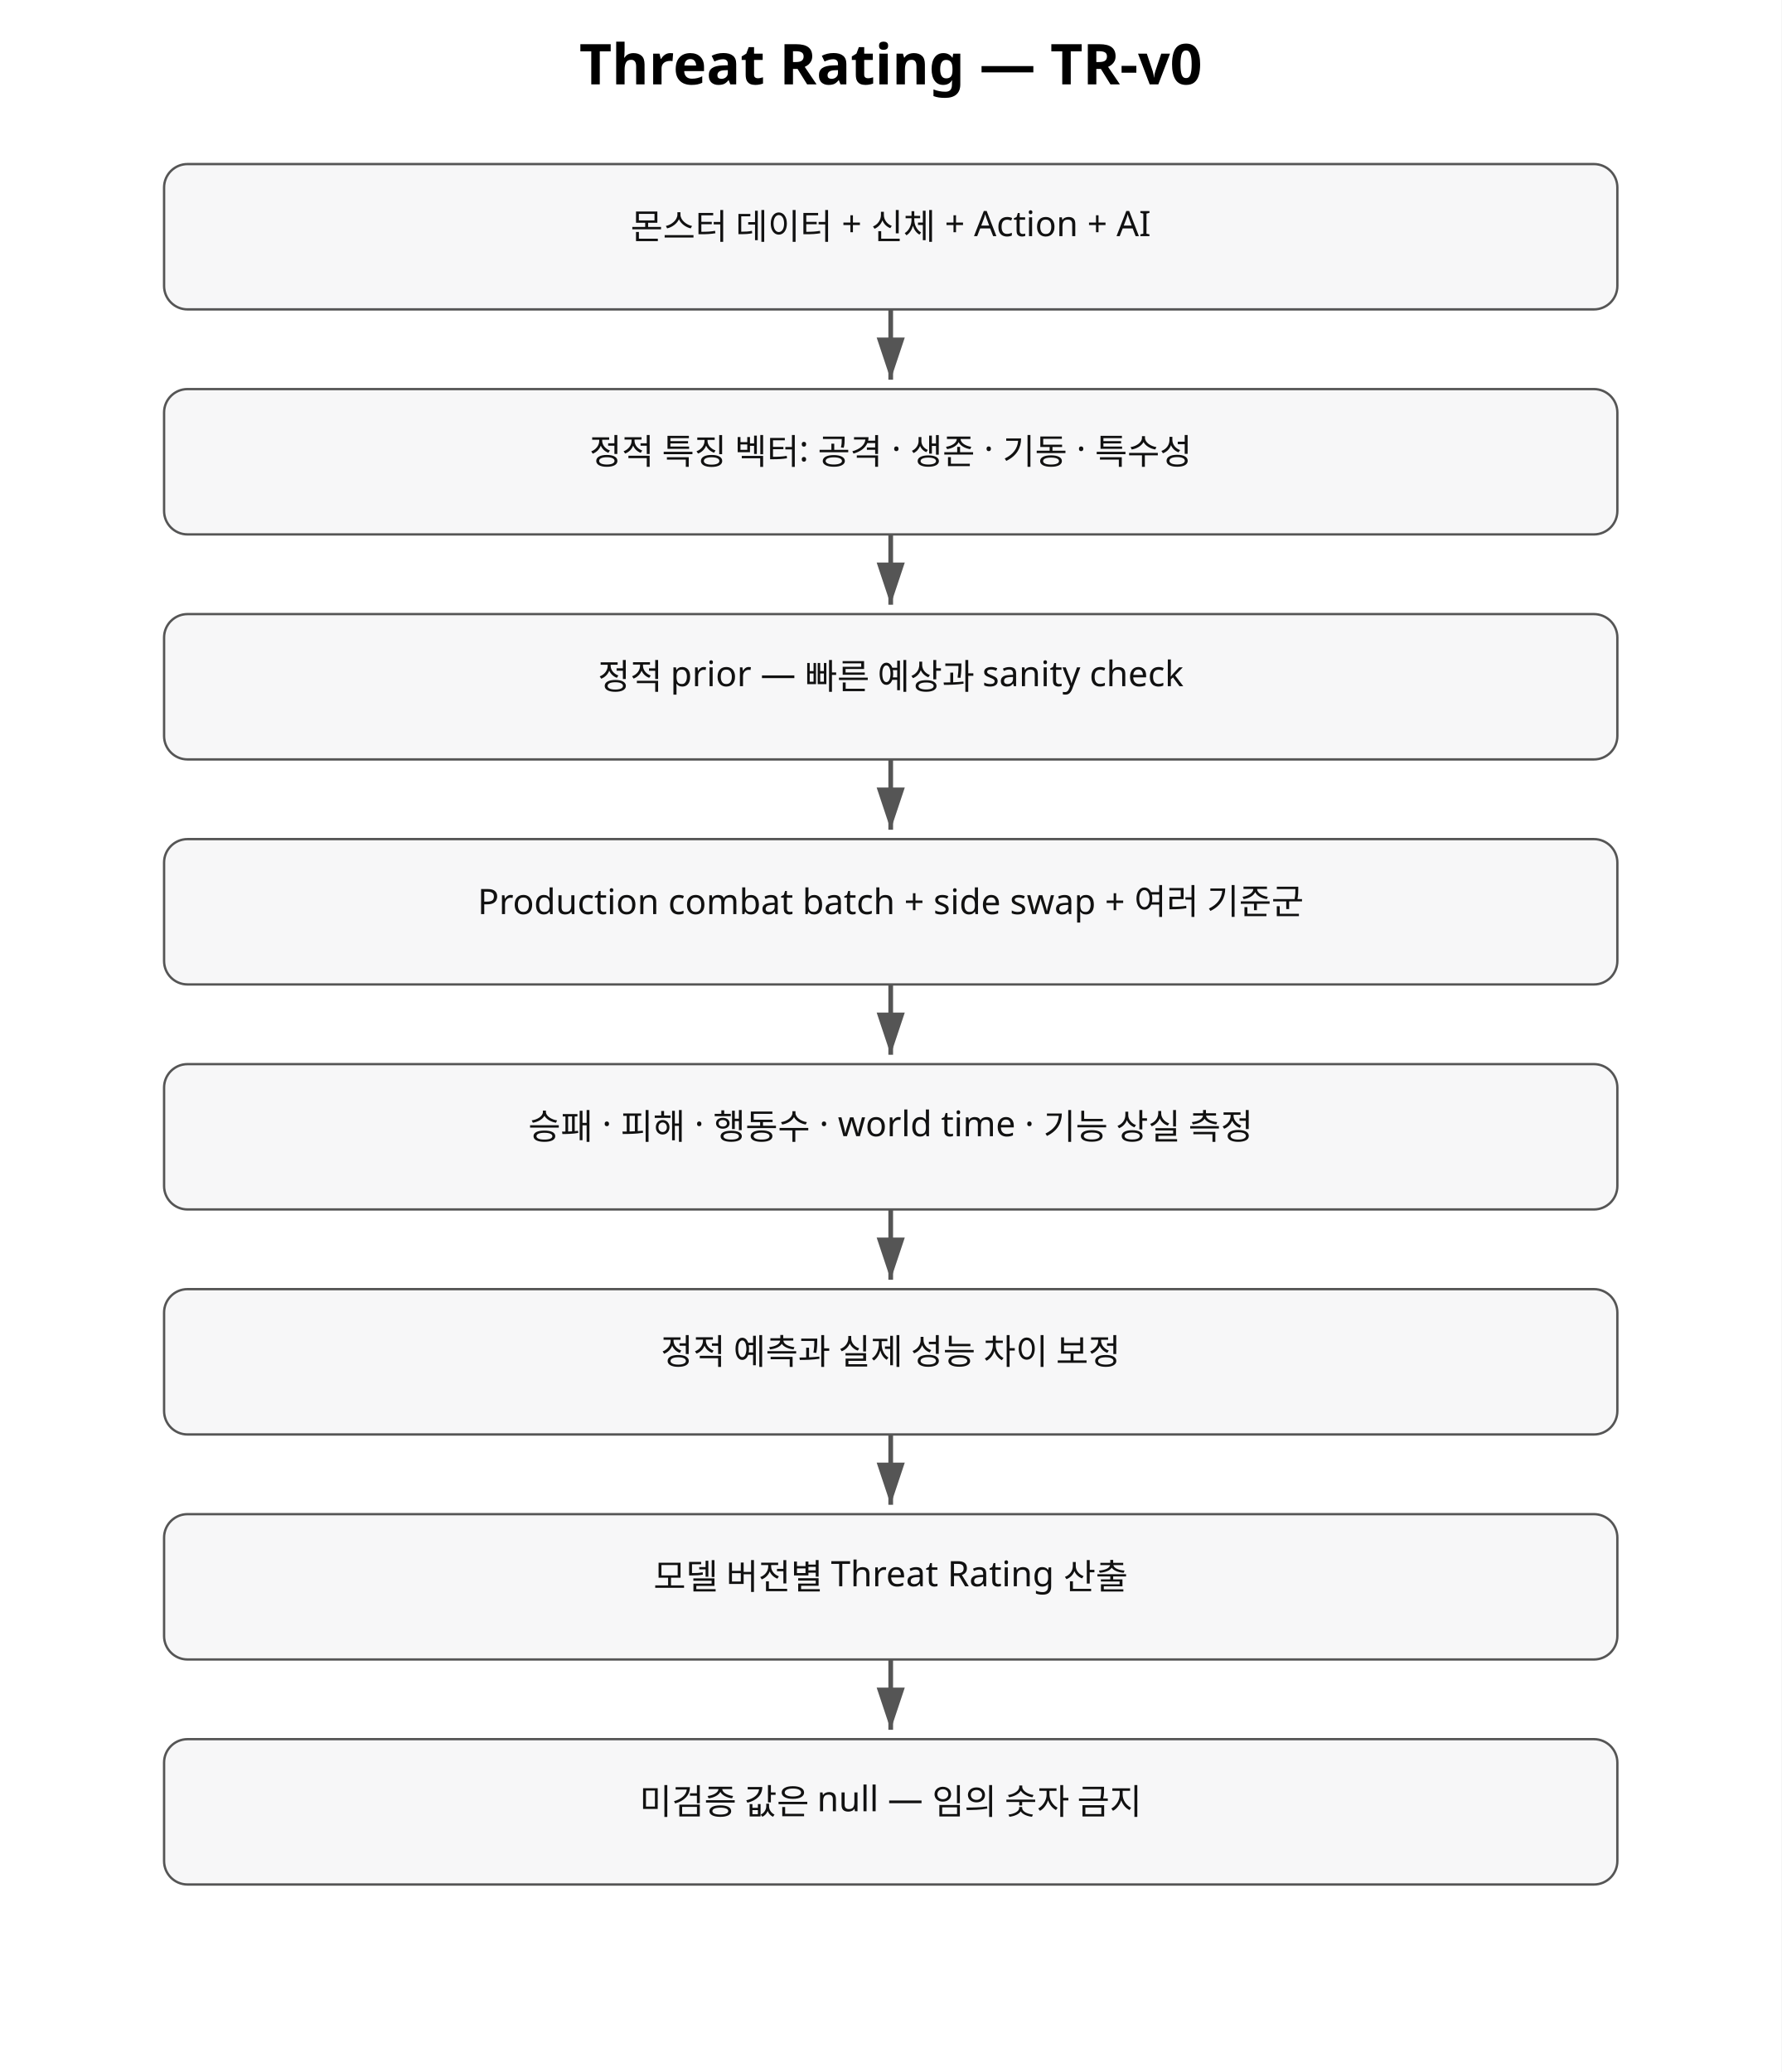
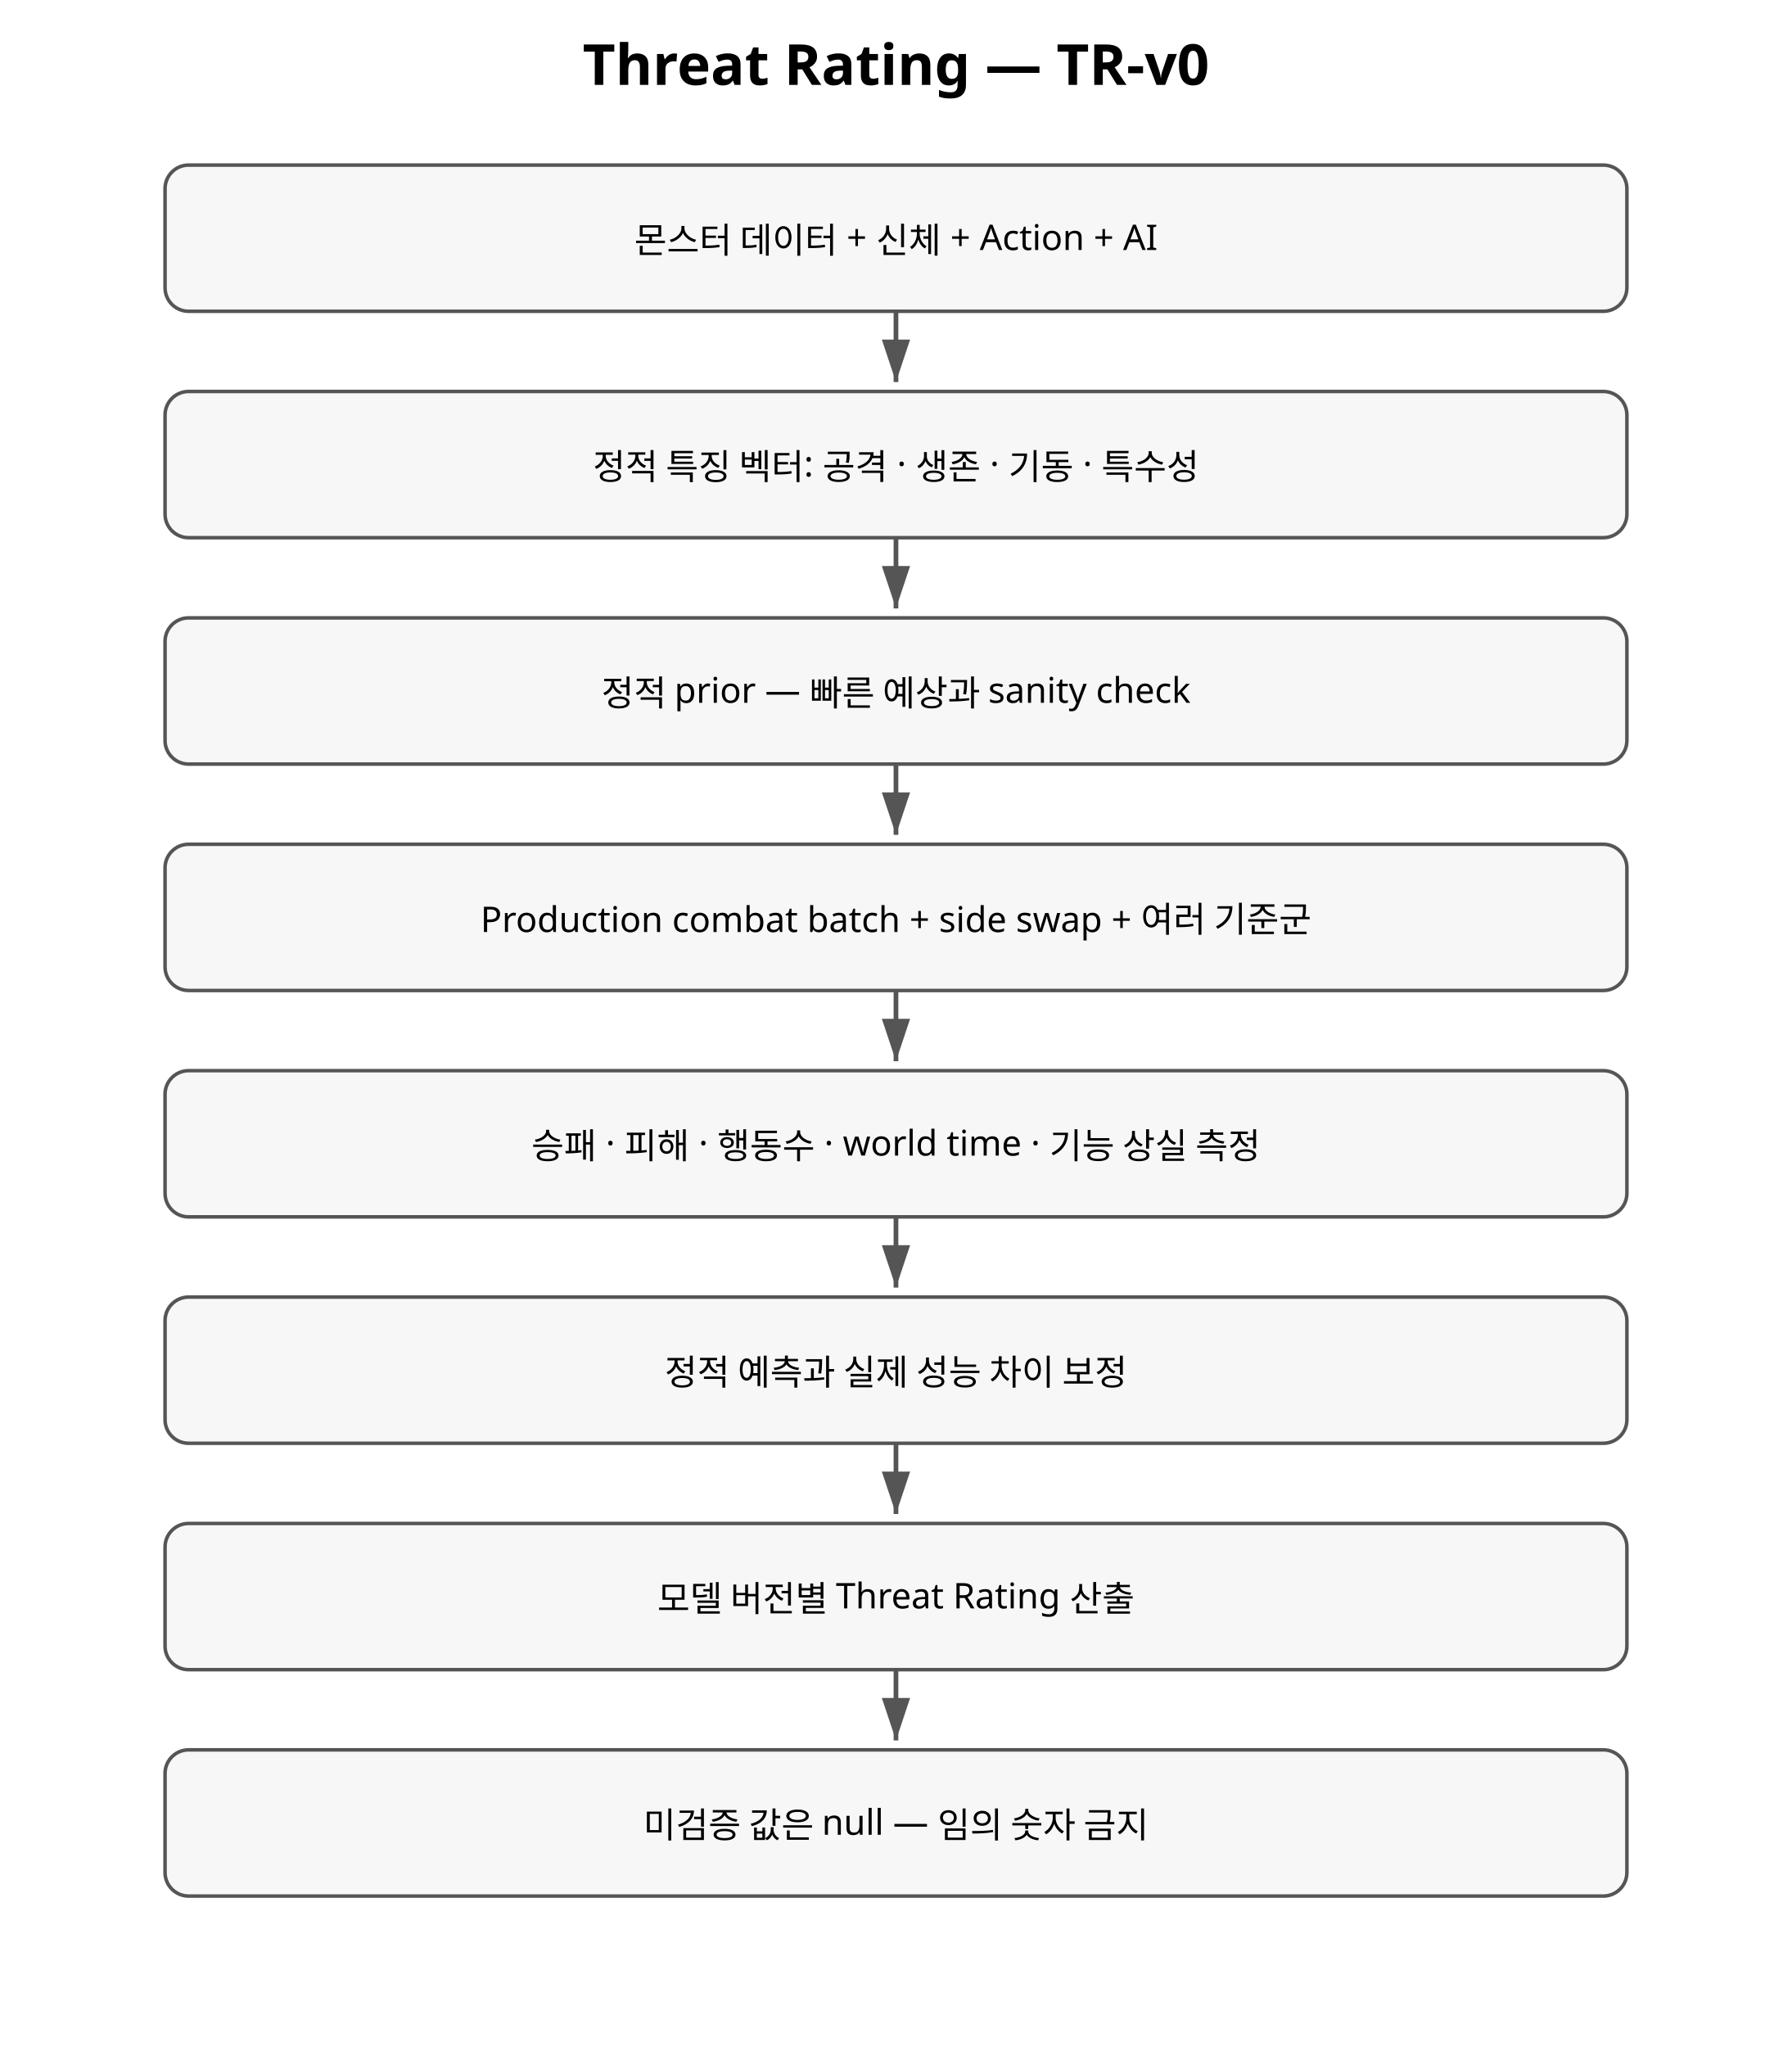
- <svg xmlns="http://www.w3.org/2000/svg" width="760" height="884" viewBox="0 0 760 884">
+ <svg xmlns="http://www.w3.org/2000/svg" width="760" height="868" viewBox="0 0 760 868">
  <defs>
    <marker id="a" markerWidth="10" markerHeight="10" refX="9" refY="3" orient="auto">
      <path d="M0,0 L0,6 L9,3 z" fill="#555" />
    </marker>
  </defs>
  <rect width="100%" height="100%" fill="white" />
  <text x="380" y="36" text-anchor="middle" font-family="sans-serif" font-size="24" font-weight="700">Threat Rating — TR-v0</text>
-   <g font-family="sans-serif" font-size="15" text-anchor="middle" fill="#111">
-     <rect x="70" y="70" width="620" height="62" rx="10" fill="#f7f7f8" stroke="#555" />
-     <text x="380" y="102">몬스터 데이터 + 신체 + Action + AI</text>
-     <line x1="380" y1="132" x2="380" y2="162" stroke="#555" stroke-width="2" marker-end="url(#a)" />
-     <rect x="70" y="166" width="620" height="62" rx="10" fill="#f7f7f8" stroke="#555" />
-     <text x="380" y="198">정적 특징 벡터: 공격 · 생존 · 기동 · 특수성</text>
-     <line x1="380" y1="228" x2="380" y2="258" stroke="#555" stroke-width="2" marker-end="url(#a)" />
-     <rect x="70" y="262" width="620" height="62" rx="10" fill="#f7f7f8" stroke="#555" />
-     <text x="380" y="294">정적 prior — 빠른 예상과 sanity check</text>
-     <line x1="380" y1="324" x2="380" y2="354" stroke="#555" stroke-width="2" marker-end="url(#a)" />
-     <rect x="70" y="358" width="620" height="62" rx="10" fill="#f7f7f8" stroke="#555" />
-     <text x="380" y="390">Production combat batch + side swap + 여러 기준군</text>
-     <line x1="380" y1="420" x2="380" y2="450" stroke="#555" stroke-width="2" marker-end="url(#a)" />
-     <rect x="70" y="454" width="620" height="62" rx="10" fill="#f7f7f8" stroke="#555" />
-     <text x="380" y="486">승패 · 피해 · 행동수 · world time · 기능 상실 측정</text>
-     <line x1="380" y1="516" x2="380" y2="546" stroke="#555" stroke-width="2" marker-end="url(#a)" />
-     <rect x="70" y="550" width="620" height="62" rx="10" fill="#f7f7f8" stroke="#555" />
-     <text x="380" y="582">정적 예측과 실제 성능 차이 보정</text>
-     <line x1="380" y1="612" x2="380" y2="642" stroke="#555" stroke-width="2" marker-end="url(#a)" />
-     <rect x="70" y="646" width="620" height="62" rx="10" fill="#f7f7f8" stroke="#555" />
-     <text x="380" y="678">모델 버전별 Threat Rating 산출</text>
-     <line x1="380" y1="708" x2="380" y2="738" stroke="#555" stroke-width="2" marker-end="url(#a)" />
-     <rect x="70" y="742" width="620" height="62" rx="10" fill="#f7f7f8" stroke="#555" />
-     <text x="380" y="774">미검증 값은 null — 임의 숫자 금지</text>
-   </g>
+   <rect x="70" y="70" width="620" height="62" rx="10" fill="#f7f7f8" stroke="#555" stroke-width="1.5" />
+   <text x="380" y="102.0" text-anchor="middle" dominant-baseline="middle" font-family="sans-serif" font-size="15">몬스터 데이터 + 신체 + Action + AI</text>
+   <rect x="70" y="166" width="620" height="62" rx="10" fill="#f7f7f8" stroke="#555" stroke-width="1.5" />
+   <text x="380" y="198.0" text-anchor="middle" dominant-baseline="middle" font-family="sans-serif" font-size="15">정적 특징 벡터: 공격 · 생존 · 기동 · 특수성</text>
+   <line x1="380" y1="132" x2="380" y2="162" stroke="#555" stroke-width="2" marker-end="url(#a)" />
+   <rect x="70" y="262" width="620" height="62" rx="10" fill="#f7f7f8" stroke="#555" stroke-width="1.5" />
+   <text x="380" y="294.0" text-anchor="middle" dominant-baseline="middle" font-family="sans-serif" font-size="15">정적 prior — 빠른 예상과 sanity check</text>
+   <line x1="380" y1="228" x2="380" y2="258" stroke="#555" stroke-width="2" marker-end="url(#a)" />
+   <rect x="70" y="358" width="620" height="62" rx="10" fill="#f7f7f8" stroke="#555" stroke-width="1.5" />
+   <text x="380" y="390.0" text-anchor="middle" dominant-baseline="middle" font-family="sans-serif" font-size="15">Production combat batch + side swap + 여러 기준군</text>
+   <line x1="380" y1="324" x2="380" y2="354" stroke="#555" stroke-width="2" marker-end="url(#a)" />
+   <rect x="70" y="454" width="620" height="62" rx="10" fill="#f7f7f8" stroke="#555" stroke-width="1.5" />
+   <text x="380" y="486.0" text-anchor="middle" dominant-baseline="middle" font-family="sans-serif" font-size="15">승패 · 피해 · 행동수 · world time · 기능 상실 측정</text>
+   <line x1="380" y1="420" x2="380" y2="450" stroke="#555" stroke-width="2" marker-end="url(#a)" />
+   <rect x="70" y="550" width="620" height="62" rx="10" fill="#f7f7f8" stroke="#555" stroke-width="1.5" />
+   <text x="380" y="582.0" text-anchor="middle" dominant-baseline="middle" font-family="sans-serif" font-size="15">정적 예측과 실제 성능 차이 보정</text>
+   <line x1="380" y1="516" x2="380" y2="546" stroke="#555" stroke-width="2" marker-end="url(#a)" />
+   <rect x="70" y="646" width="620" height="62" rx="10" fill="#f7f7f8" stroke="#555" stroke-width="1.5" />
+   <text x="380" y="678.0" text-anchor="middle" dominant-baseline="middle" font-family="sans-serif" font-size="15">모델 버전별 Threat Rating 산출</text>
+   <line x1="380" y1="612" x2="380" y2="642" stroke="#555" stroke-width="2" marker-end="url(#a)" />
+   <rect x="70" y="742" width="620" height="62" rx="10" fill="#f7f7f8" stroke="#555" stroke-width="1.5" />
+   <text x="380" y="774.0" text-anchor="middle" dominant-baseline="middle" font-family="sans-serif" font-size="15">미검증 값은 null — 임의 숫자 금지</text>
+   <line x1="380" y1="708" x2="380" y2="738" stroke="#555" stroke-width="2" marker-end="url(#a)" />
</svg>
